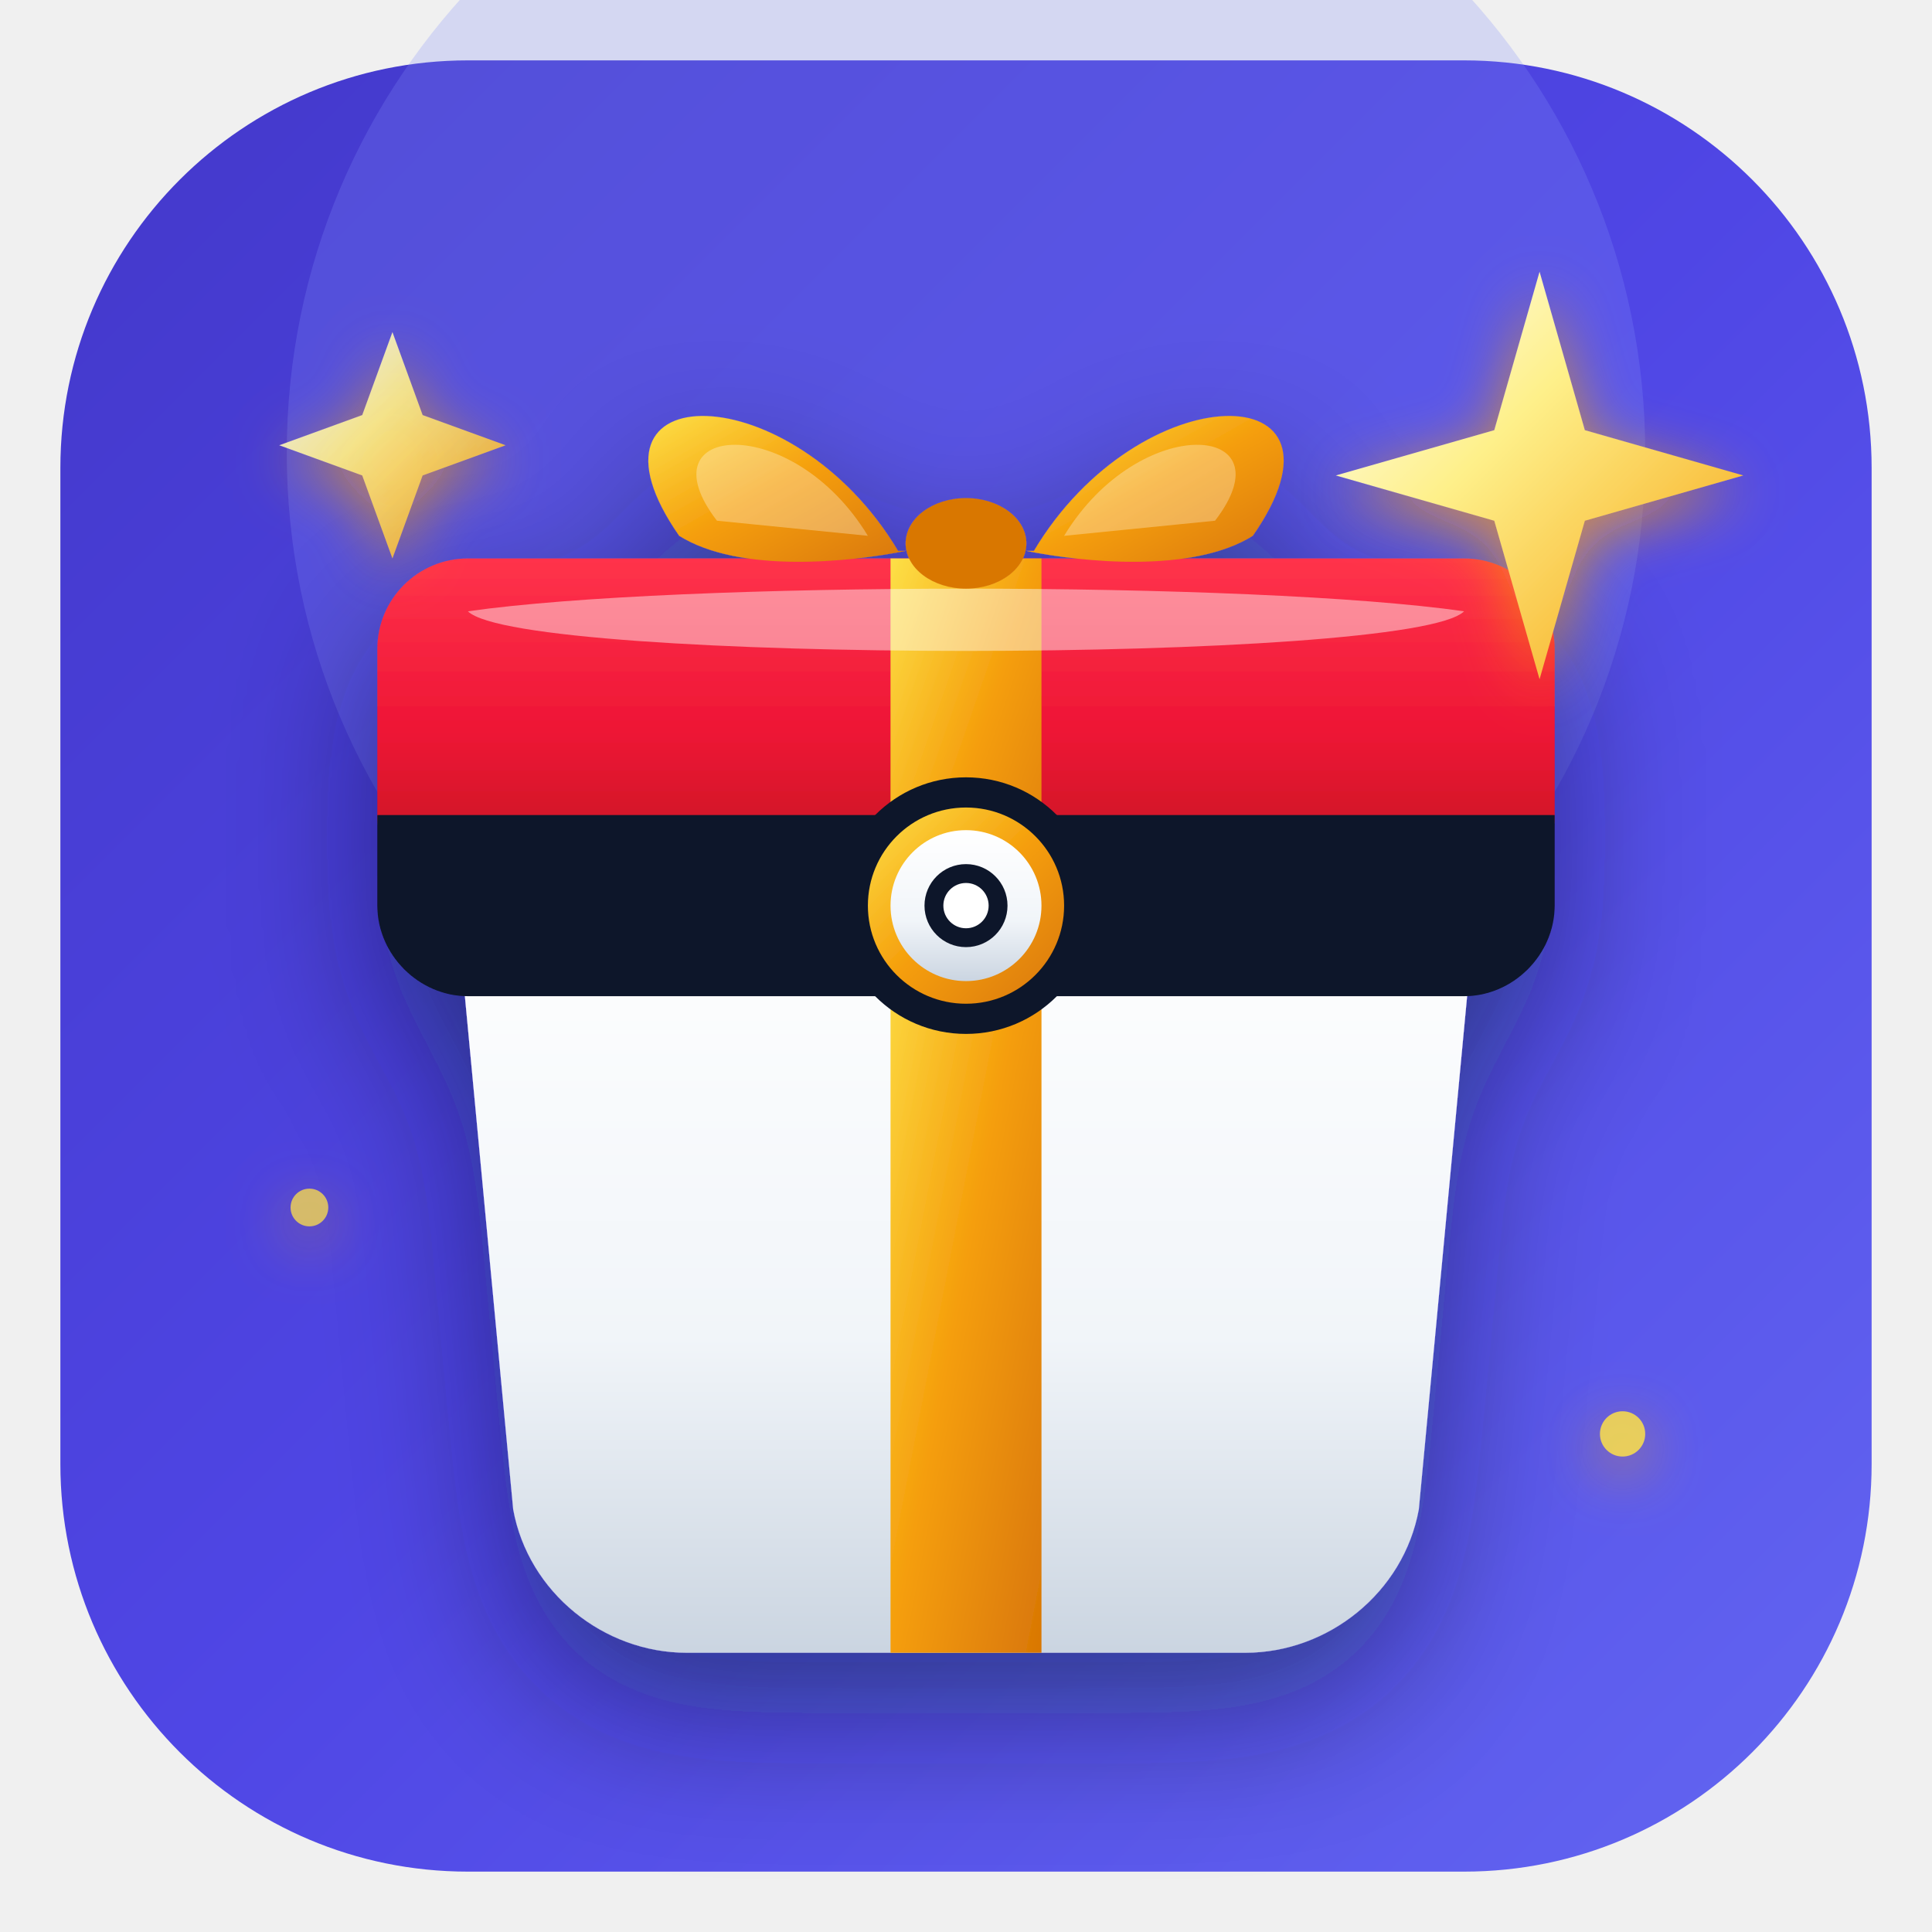
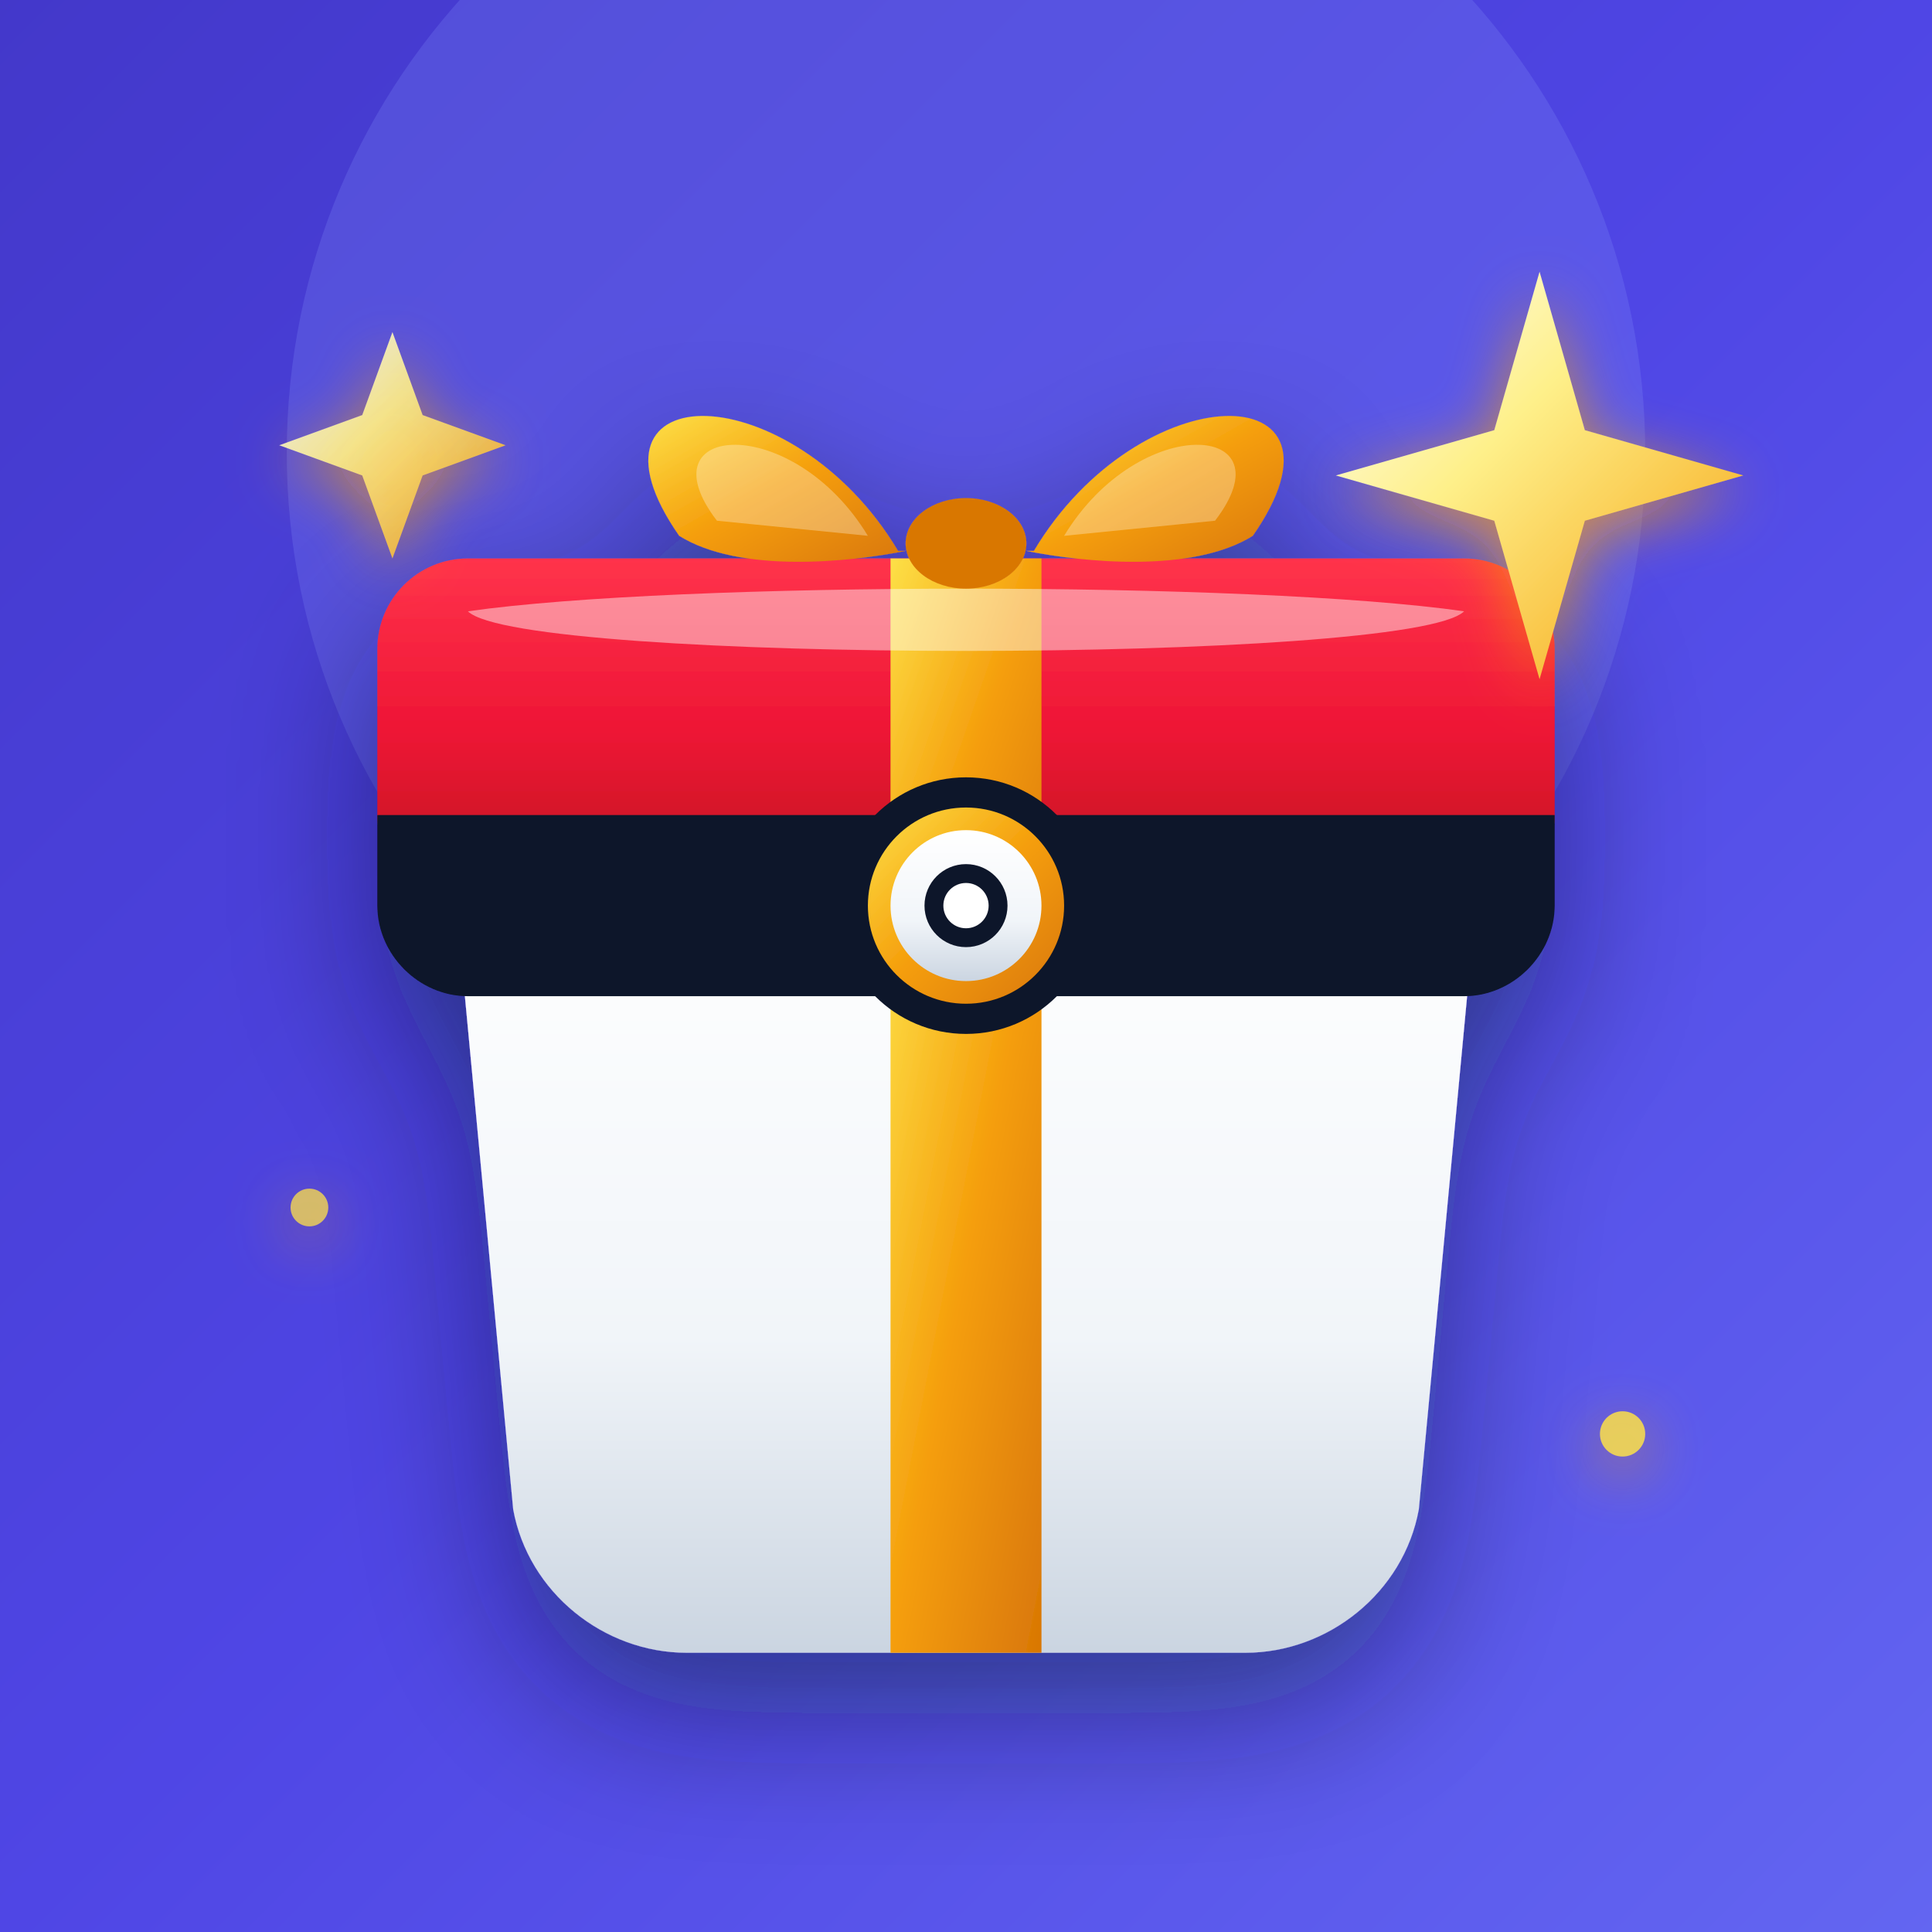
<svg xmlns="http://www.w3.org/2000/svg" viewBox="0 0 512 512" width="100%" height="100%">
  <defs>
    <linearGradient id="bg-grad" x1="0%" y1="0%" x2="100%" y2="100%">
      <stop offset="0%" stop-color="#4338CA" />
      <stop offset="50%" stop-color="#4F46E5" />
      <stop offset="100%" stop-color="#6366F1" />
    </linearGradient>
    <linearGradient id="lid-red" x1="0%" y1="0%" x2="0%" y2="100%">
      <stop offset="0%" stop-color="#FF334B" />
      <stop offset="50%" stop-color="#EE1535" />
      <stop offset="100%" stop-color="#B91C1C" />
    </linearGradient>
    <linearGradient id="box-white" x1="0%" y1="0%" x2="0%" y2="100%">
      <stop offset="0%" stop-color="#FFFFFF" />
      <stop offset="60%" stop-color="#F1F5F9" />
      <stop offset="100%" stop-color="#CBD5E1" />
    </linearGradient>
    <linearGradient id="gold-ribbon" x1="0%" y1="0%" x2="100%" y2="100%">
      <stop offset="0%" stop-color="#FDE047" />
      <stop offset="50%" stop-color="#F59E0B" />
      <stop offset="100%" stop-color="#D97706" />
    </linearGradient>
    <linearGradient id="star-sparkle" x1="0%" y1="0%" x2="100%" y2="100%">
      <stop offset="0%" stop-color="#FFFFFF" />
      <stop offset="40%" stop-color="#FEF08A" />
      <stop offset="100%" stop-color="#F59E0B" />
    </linearGradient>
    <filter id="soft-shadow" x="-30%" y="-30%" width="160%" height="160%">
      <feDropShadow dx="0" dy="16" stdDeviation="20" flood-color="#0F172A" flood-opacity="0.45" />
    </filter>
    <filter id="gold-glow" x="-40%" y="-40%" width="180%" height="180%">
      <feDropShadow dx="0" dy="4" stdDeviation="8" flood-color="#F59E0B" flood-opacity="0.75" />
    </filter>
  </defs>
-   <rect x="16" y="16" width="480" height="480" rx="108" fill="url(#bg-grad)" />
+   <rect width="512" height="512" fill="url(#bg-grad)" />
  <circle cx="256" cy="120" r="180" fill="#818CF8" opacity="0.25" />
  <g filter="url(#soft-shadow)">
    <path d="M 120 230 L 392 230 L 376 400 C 372 422 352 438 330 438 L 182 438 C 160 438 140 422 136 400 Z" fill="url(#box-white)" />
    <rect x="236" y="230" width="40" height="208" fill="url(#gold-ribbon)" />
    <path d="M 122 230 L 390 230 L 388 250 L 124 250 Z" fill="#0F172A" opacity="0.2" />
    <rect x="100" y="148" width="312" height="92" rx="24" fill="url(#lid-red)" />
    <path d="M 100 216 L 412 216 L 412 240 C 412 253 401 264 388 264 L 124 264 C 111 264 100 253 100 240 Z" fill="#0F172A" />
    <rect x="236" y="148" width="40" height="116" fill="url(#gold-ribbon)" />
    <path d="M 124 162 C 180 154 332 154 388 162 C 374 176 138 176 124 162 Z" fill="#FFFFFF" opacity="0.45" />
    <g transform="translate(0, -6)">
      <path d="M 238 152 C 210 105 150 105 180 148 C 196 158 225 155 240 152 Z" fill="url(#gold-ribbon)" />
      <path d="M 230 148 C 210 115 170 118 190 144 Z" fill="#FFFFFF" opacity="0.3" />
      <path d="M 274 152 C 302 105 362 105 332 148 C 316 158 287 155 272 152 Z" fill="url(#gold-ribbon)" />
      <path d="M 282 148 C 302 115 342 118 322 144 Z" fill="#FFFFFF" opacity="0.3" />
      <ellipse cx="256" cy="150" rx="16" ry="12" fill="#D97706" />
    </g>
    <circle cx="256" cy="240" r="34" fill="#0F172A" />
    <circle cx="256" cy="240" r="26" fill="url(#gold-ribbon)" />
    <circle cx="256" cy="240" r="20" fill="url(#box-white)" />
    <circle cx="256" cy="240" r="11" fill="#0F172A" />
    <circle cx="256" cy="240" r="6" fill="#FFFFFF" />
  </g>
  <g filter="url(#gold-glow)">
    <path d="M 408 72 L 420 114 L 462 126 L 420 138 L 408 180 L 396 138 L 354 126 L 396 114 Z" fill="url(#star-sparkle)" />
    <path d="M 104 88 L 112 110 L 134 118 L 112 126 L 104 148 L 96 126 L 74 118 L 96 110 Z" fill="url(#star-sparkle)" opacity="0.9" />
    <circle cx="430" cy="380" r="6" fill="#FDE047" opacity="0.85" />
    <circle cx="82" cy="320" r="5" fill="#FDE047" opacity="0.75" />
  </g>
</svg>
